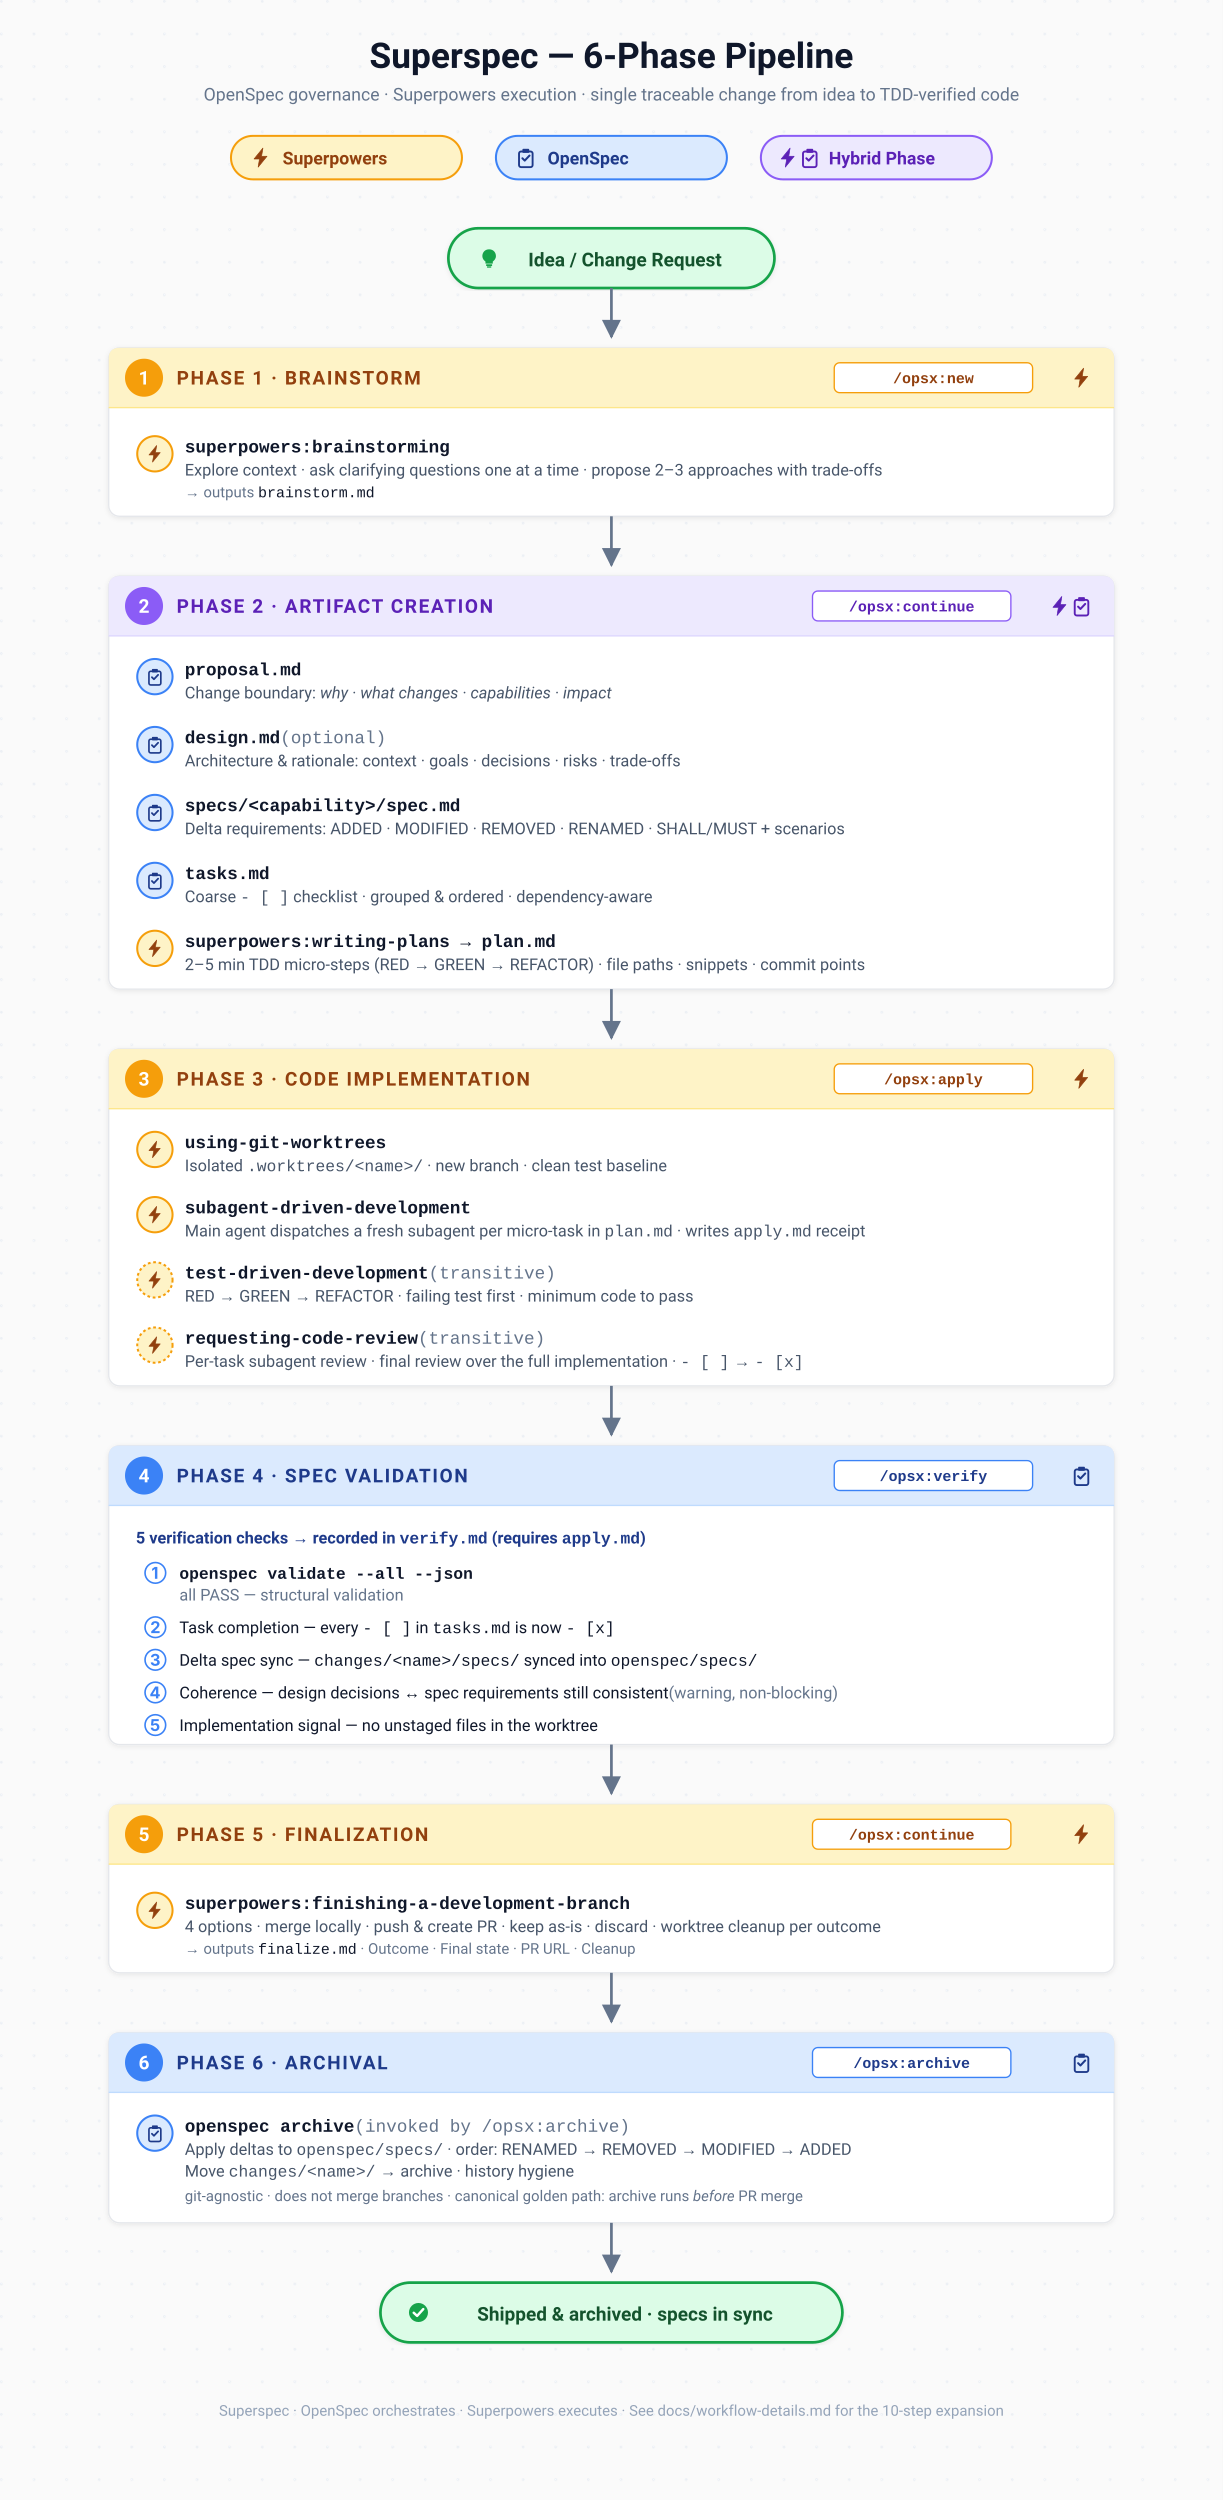
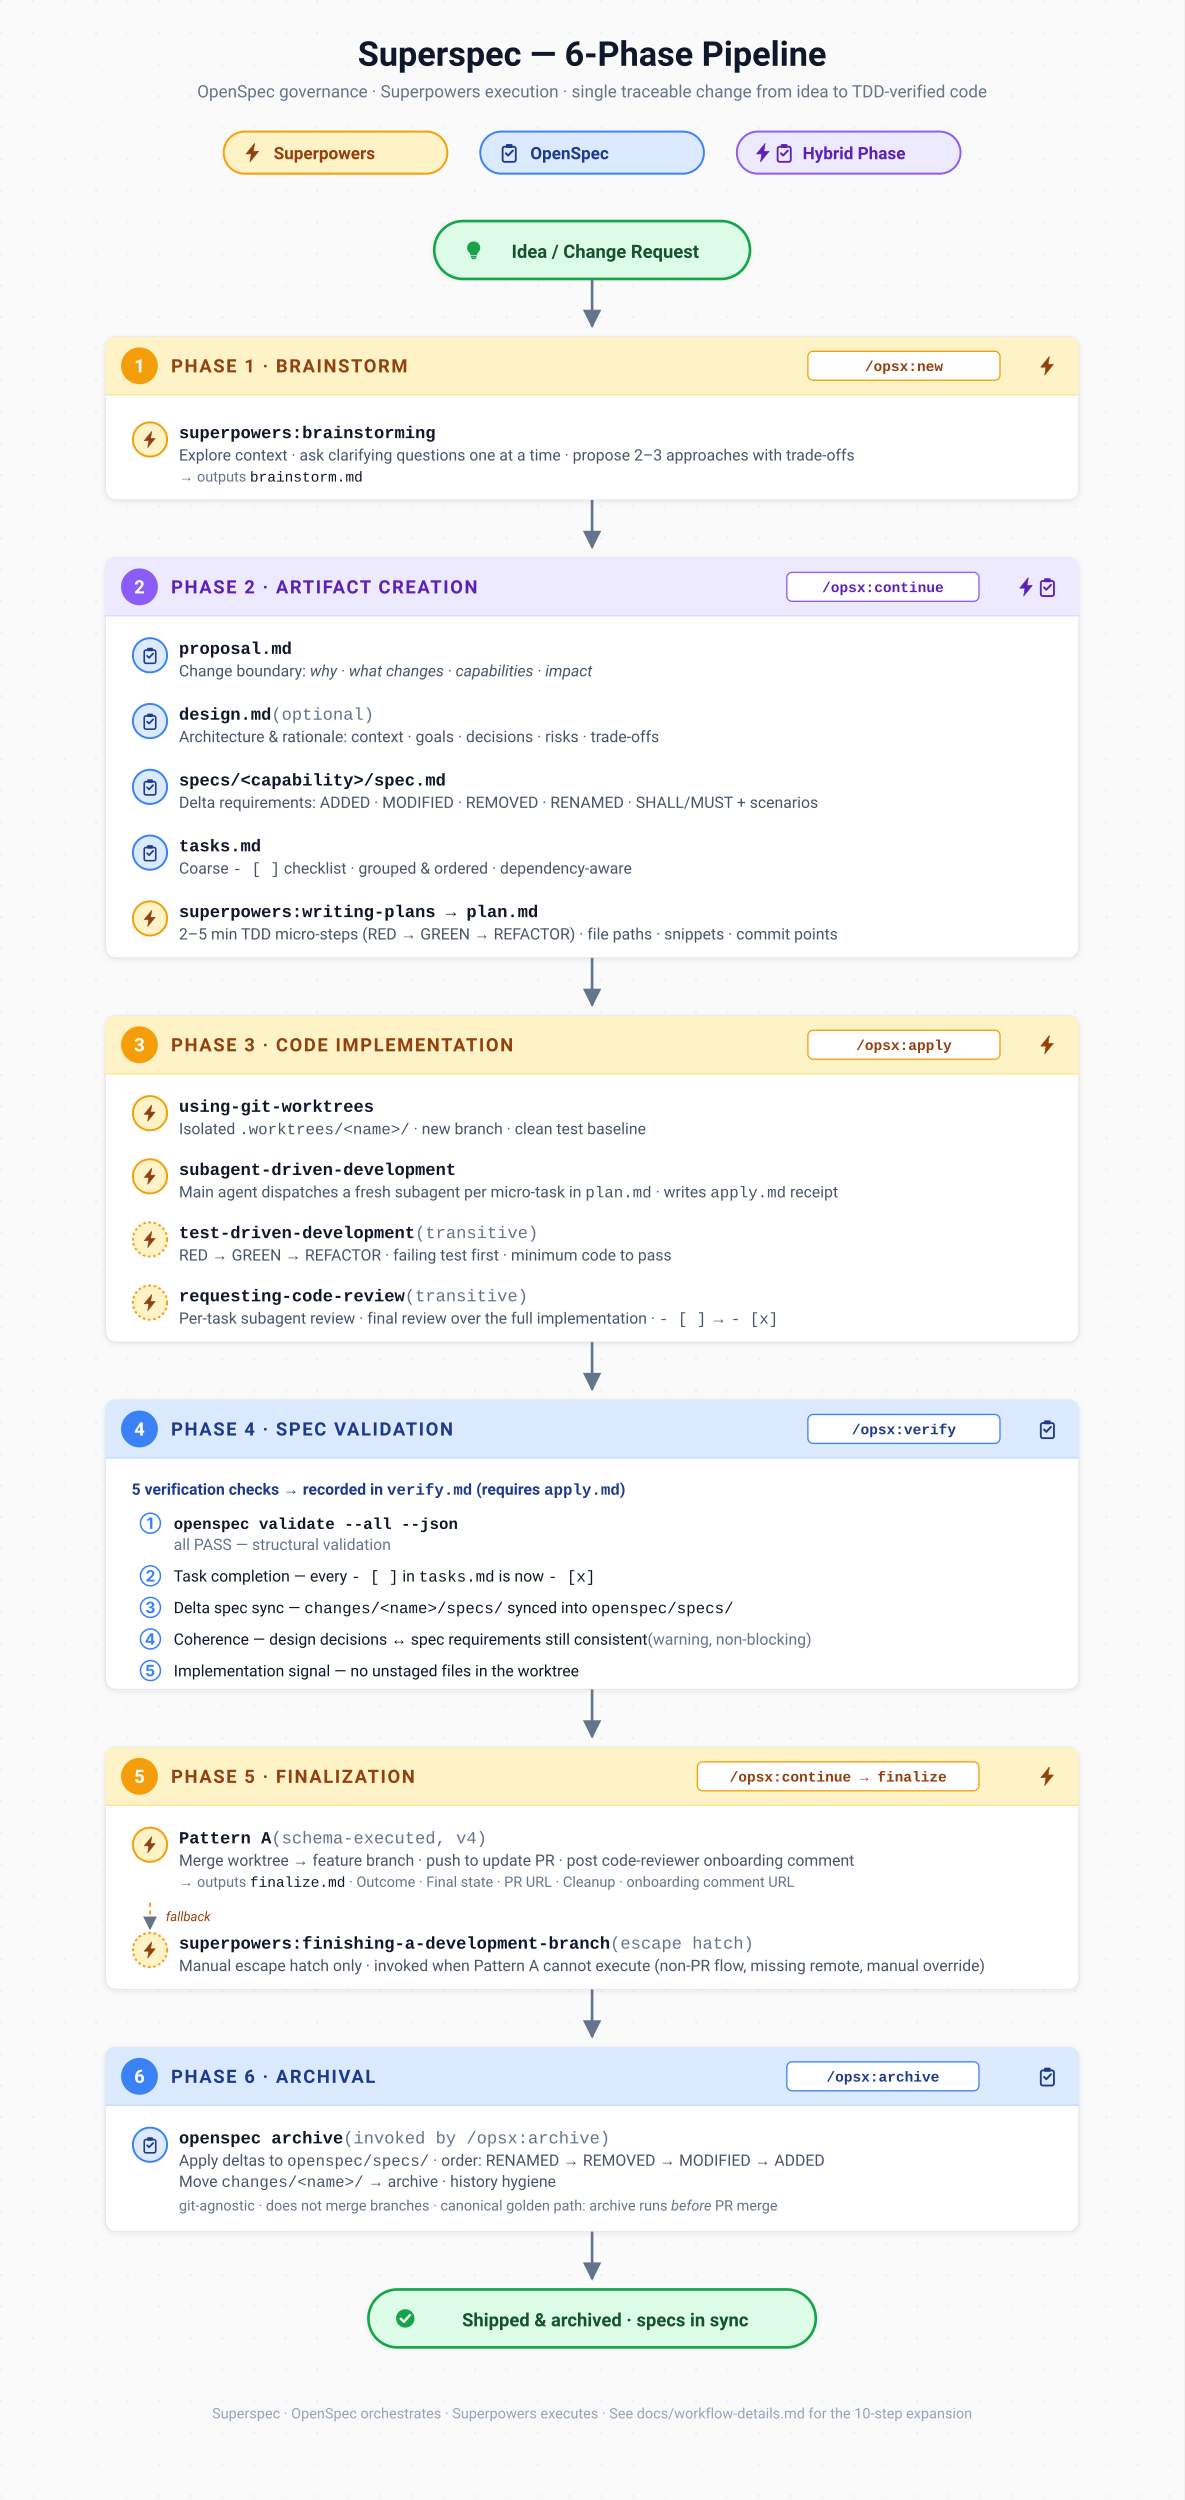
- <svg xmlns="http://www.w3.org/2000/svg" viewBox="0 0 900 1840" font-family="-apple-system, BlinkMacSystemFont, 'Segoe UI', Roboto, 'Helvetica Neue', Arial, sans-serif">
+ <svg xmlns="http://www.w3.org/2000/svg" viewBox="0 0 900 1900" font-family="-apple-system, BlinkMacSystemFont, 'Segoe UI', Roboto, 'Helvetica Neue', Arial, sans-serif">
  <defs>
    <symbol id="ic-bolt" viewBox="0 0 16 16">
      <path d="M 9.5 1 L 3 9 L 7 9 L 6 15 L 12.5 7 L 8.5 7 L 9.5 1 Z" fill="currentColor" stroke="currentColor" stroke-width="0.5" stroke-linejoin="round" />
    </symbol>
    <symbol id="ic-clipboard" viewBox="0 0 16 16">
      <rect x="3" y="3.5" width="10" height="11.5" rx="1.5" fill="none" stroke="currentColor" stroke-width="1.4" />
      <rect x="5.5" y="1.5" width="5" height="3" rx="0.6" fill="currentColor" />
      <path d="M 5.5 8.5 L 7.2 10.2 L 10.7 6.5" fill="none" stroke="currentColor" stroke-width="1.5" stroke-linecap="round" stroke-linejoin="round" />
    </symbol>
    <symbol id="ic-hybrid" viewBox="0 0 32 16">
      <use href="#ic-bolt" x="0" y="0" width="16" height="16" />
      <use href="#ic-clipboard" x="16" y="0" width="16" height="16" />
    </symbol>
    <symbol id="ic-bulb" viewBox="0 0 16 16">
      <path d="M 8 1.5 C 4.7 1.5 3 4 3 6.5 C 3 8.4 4.2 9.7 5.3 10.5 L 5.3 12 L 10.7 12 L 10.7 10.5 C 11.8 9.7 13 8.4 13 6.5 C 13 4 11.3 1.5 8 1.5 Z" fill="currentColor" />
      <rect x="5.8" y="12.5" width="4.4" height="1.3" rx="0.3" fill="currentColor" />
      <rect x="6.4" y="14" width="3.2" height="1" rx="0.3" fill="currentColor" />
    </symbol>
    <symbol id="ic-check" viewBox="0 0 16 16">
      <circle cx="8" cy="8" r="7" fill="currentColor" />
      <path d="M 4.5 8.2 L 7 10.5 L 11.5 5.5" fill="none" stroke="#ffffff" stroke-width="1.8" stroke-linecap="round" stroke-linejoin="round" />
    </symbol>
    <marker id="arrow" viewBox="0 0 10 10" refX="9" refY="5" markerWidth="7" markerHeight="7" orient="auto-start-reverse">
      <path d="M 0 0 L 10 5 L 0 10 z" fill="#64748b" />
    </marker>
    <filter id="cardShadow" x="-5%" y="-5%" width="110%" height="110%">
      <feDropShadow dx="0" dy="1" stdDeviation="2" flood-color="#0f172a" flood-opacity="0.08" />
    </filter>
    <pattern id="dots" width="24" height="24" patternUnits="userSpaceOnUse">
      <circle cx="1" cy="1" r="1" fill="#e2e8f0" />
    </pattern>
    <style type="text/css">
      .mono { font-family: ui-monospace, SFMono-Regular, Menlo, Monaco, "Cascadia Mono", "Roboto Mono", "Courier New", monospace; }
    </style>
  </defs>
-   <rect width="900" height="1840" fill="#fafafa" />
-   <rect width="900" height="1840" fill="url(#dots)" opacity="0.6" />
+   <rect width="900" height="1900" fill="#fafafa" />
+   <rect width="900" height="1900" fill="url(#dots)" opacity="0.6" />
  <text x="450" y="50" text-anchor="middle" font-size="26" font-weight="700" fill="#0f172a">
    Superspec — 6-Phase Pipeline
  </text>
  <text x="450" y="74" text-anchor="middle" font-size="13" fill="#64748b">
    OpenSpec governance · Superpowers execution · single traceable change from idea to TDD-verified code
  </text>
  <g transform="translate(170, 100)">
    <rect x="0" y="0" width="170" height="32" rx="16" fill="#fef3c7" stroke="#f59e0b" stroke-width="1.5" />
    <g color="#92400e">
      <use href="#ic-bolt" x="14" y="8" width="16" height="16" />
    </g>
    <text x="38" y="21" font-size="13" font-weight="600" fill="#92400e">Superpowers</text>
    <rect x="195" y="0" width="170" height="32" rx="16" fill="#dbeafe" stroke="#3b82f6" stroke-width="1.5" />
    <g color="#1e3a8a">
      <use href="#ic-clipboard" x="209" y="8" width="16" height="16" />
    </g>
    <text x="233" y="21" font-size="13" font-weight="600" fill="#1e3a8a">OpenSpec</text>
    <rect x="390" y="0" width="170" height="32" rx="16" fill="#ede9fe" stroke="#8b5cf6" stroke-width="1.5" />
    <g color="#5b21b6">
      <use href="#ic-hybrid" x="402" y="8" width="32" height="16" />
    </g>
    <text x="440" y="21" font-size="13" font-weight="600" fill="#5b21b6">Hybrid Phase</text>
  </g>
  <g transform="translate(330, 168)">
    <rect x="0" y="0" width="240" height="44" rx="22" fill="#dcfce7" stroke="#16a34a" stroke-width="2" filter="url(#cardShadow)" />
    <g color="#16a34a">
      <use href="#ic-bulb" x="22" y="14" width="16" height="16" />
    </g>
    <text x="130" y="28" text-anchor="middle" font-size="14" font-weight="600" fill="#14532d">
      Idea / Change Request
    </text>
  </g>
  <line x1="450" y1="212" x2="450" y2="248" stroke="#64748b" stroke-width="2" marker-end="url(#arrow)" />
  <g transform="translate(80, 256)">
    <rect x="0" y="0" width="740" height="124" rx="8" fill="#ffffff" stroke="#e5e7eb" stroke-width="1" filter="url(#cardShadow)" />
    <path d="M 0 8 L 0 44 L 740 44 L 740 8 Q 740 0 732 0 L 8 0 Q 0 0 0 8 Z" fill="#fef3c7" />
    <circle cx="26" cy="22" r="14" fill="#f59e0b" />
    <text x="26" y="27" text-anchor="middle" font-size="14" font-weight="700" fill="#ffffff">1</text>
    <text x="50" y="27" font-size="14" font-weight="700" fill="#92400e" letter-spacing="1.2">PHASE 1 · BRAINSTORM</text>
    <rect x="534" y="11" width="146" height="22" rx="4" fill="#ffffff" stroke="#f59e0b" stroke-width="1" />
    <text x="607" y="26" text-anchor="middle" class="mono" font-size="11" font-weight="600" fill="#92400e">/opsx:new</text>
    <g color="#92400e">
      <use href="#ic-bolt" x="708" y="14" width="16" height="16" />
    </g>
    <line x1="0" y1="44" x2="740" y2="44" stroke="#fde68a" stroke-width="1" />
    <g transform="translate(20, 64)">
      <circle cx="14" cy="14" r="13" fill="#fef3c7" stroke="#f59e0b" stroke-width="1.5" />
      <g color="#92400e">
        <use href="#ic-bolt" x="7" y="7" width="14" height="14" />
      </g>
      <text x="36" y="13" class="mono" font-size="13" font-weight="600" fill="#0f172a">superpowers:brainstorming</text>
      <text x="36" y="30" font-size="12" fill="#475569">Explore context · ask clarifying questions one at a time · propose 2–3 approaches with trade-offs</text>
      <text x="36" y="46" font-size="11" fill="#64748b">→ outputs <tspan class="mono" fill="#0f172a">brainstorm.md</tspan>
      </text>
    </g>
  </g>
  <line x1="450" y1="380" x2="450" y2="416" stroke="#64748b" stroke-width="2" marker-end="url(#arrow)" />
  <g transform="translate(80, 424)">
    <rect x="0" y="0" width="740" height="304" rx="8" fill="#ffffff" stroke="#e5e7eb" stroke-width="1" filter="url(#cardShadow)" />
    <path d="M 0 8 L 0 44 L 740 44 L 740 8 Q 740 0 732 0 L 8 0 Q 0 0 0 8 Z" fill="#ede9fe" />
    <circle cx="26" cy="22" r="14" fill="#8b5cf6" />
    <text x="26" y="27" text-anchor="middle" font-size="14" font-weight="700" fill="#ffffff">2</text>
    <text x="50" y="27" font-size="14" font-weight="700" fill="#5b21b6" letter-spacing="1.2">PHASE 2 · ARTIFACT CREATION</text>
    <rect x="518" y="11" width="146" height="22" rx="4" fill="#ffffff" stroke="#8b5cf6" stroke-width="1" />
    <text x="591" y="26" text-anchor="middle" class="mono" font-size="11" font-weight="600" fill="#5b21b6">/opsx:continue</text>
    <g color="#5b21b6">
      <use href="#ic-hybrid" x="692" y="14" width="32" height="16" />
    </g>
    <line x1="0" y1="44" x2="740" y2="44" stroke="#ddd6fe" stroke-width="1" />
    <g transform="translate(20, 60)">
      <circle cx="14" cy="14" r="13" fill="#dbeafe" stroke="#3b82f6" stroke-width="1.5" />
      <g color="#1e3a8a">
        <use href="#ic-clipboard" x="7" y="7" width="14" height="14" />
      </g>
      <text x="36" y="13" class="mono" font-size="13" font-weight="600" fill="#0f172a">proposal.md</text>
      <text x="36" y="30" font-size="12" fill="#475569">Change boundary: <tspan font-style="italic">why · what changes · capabilities · impact</tspan>
      </text>
    </g>
    <g transform="translate(20, 110)">
      <circle cx="14" cy="14" r="13" fill="#dbeafe" stroke="#3b82f6" stroke-width="1.5" />
      <g color="#1e3a8a">
        <use href="#ic-clipboard" x="7" y="7" width="14" height="14" />
      </g>
      <text x="36" y="13" class="mono" font-size="13" font-weight="600" fill="#0f172a">design.md<tspan class="mono" font-weight="400" fill="#64748b">  (optional)</tspan>
      </text>
      <text x="36" y="30" font-size="12" fill="#475569">Architecture &amp; rationale: context · goals · decisions · risks · trade-offs</text>
    </g>
    <g transform="translate(20, 160)">
      <circle cx="14" cy="14" r="13" fill="#dbeafe" stroke="#3b82f6" stroke-width="1.5" />
      <g color="#1e3a8a">
        <use href="#ic-clipboard" x="7" y="7" width="14" height="14" />
      </g>
      <text x="36" y="13" class="mono" font-size="13" font-weight="600" fill="#0f172a">specs/&lt;capability&gt;/spec.md</text>
      <text x="36" y="30" font-size="12" fill="#475569">Delta requirements: ADDED · MODIFIED · REMOVED · RENAMED · SHALL/MUST + scenarios</text>
    </g>
    <g transform="translate(20, 210)">
      <circle cx="14" cy="14" r="13" fill="#dbeafe" stroke="#3b82f6" stroke-width="1.5" />
      <g color="#1e3a8a">
        <use href="#ic-clipboard" x="7" y="7" width="14" height="14" />
      </g>
      <text x="36" y="13" class="mono" font-size="13" font-weight="600" fill="#0f172a">tasks.md</text>
      <text x="36" y="30" font-size="12" fill="#475569">Coarse <tspan class="mono">- [ ]</tspan> checklist · grouped &amp; ordered · dependency-aware</text>
    </g>
    <g transform="translate(20, 260)">
      <circle cx="14" cy="14" r="13" fill="#fef3c7" stroke="#f59e0b" stroke-width="1.5" />
      <g color="#92400e">
        <use href="#ic-bolt" x="7" y="7" width="14" height="14" />
      </g>
      <text x="36" y="13" class="mono" font-size="13" font-weight="600" fill="#0f172a">superpowers:writing-plans → plan.md</text>
      <text x="36" y="30" font-size="12" fill="#475569">2–5 min TDD micro-steps (RED → GREEN → REFACTOR) · file paths · snippets · commit points</text>
    </g>
  </g>
  <line x1="450" y1="728" x2="450" y2="764" stroke="#64748b" stroke-width="2" marker-end="url(#arrow)" />
  <g transform="translate(80, 772)">
    <rect x="0" y="0" width="740" height="248" rx="8" fill="#ffffff" stroke="#e5e7eb" stroke-width="1" filter="url(#cardShadow)" />
    <path d="M 0 8 L 0 44 L 740 44 L 740 8 Q 740 0 732 0 L 8 0 Q 0 0 0 8 Z" fill="#fef3c7" />
    <circle cx="26" cy="22" r="14" fill="#f59e0b" />
    <text x="26" y="27" text-anchor="middle" font-size="14" font-weight="700" fill="#ffffff">3</text>
    <text x="50" y="27" font-size="14" font-weight="700" fill="#92400e" letter-spacing="1.2">PHASE 3 · CODE IMPLEMENTATION</text>
    <rect x="534" y="11" width="146" height="22" rx="4" fill="#ffffff" stroke="#f59e0b" stroke-width="1" />
    <text x="607" y="26" text-anchor="middle" class="mono" font-size="11" font-weight="600" fill="#92400e">/opsx:apply</text>
    <g color="#92400e">
      <use href="#ic-bolt" x="708" y="14" width="16" height="16" />
    </g>
    <line x1="0" y1="44" x2="740" y2="44" stroke="#fde68a" stroke-width="1" />
    <g transform="translate(20, 60)">
      <circle cx="14" cy="14" r="13" fill="#fef3c7" stroke="#f59e0b" stroke-width="1.5" />
      <g color="#92400e">
        <use href="#ic-bolt" x="7" y="7" width="14" height="14" />
      </g>
      <text x="36" y="13" class="mono" font-size="13" font-weight="600" fill="#0f172a">using-git-worktrees</text>
      <text x="36" y="30" font-size="12" fill="#475569">Isolated <tspan class="mono">.worktrees/&lt;name&gt;/</tspan> · new branch · clean test baseline</text>
    </g>
    <g transform="translate(20, 108)">
      <circle cx="14" cy="14" r="13" fill="#fef3c7" stroke="#f59e0b" stroke-width="1.5" />
      <g color="#92400e">
        <use href="#ic-bolt" x="7" y="7" width="14" height="14" />
      </g>
      <text x="36" y="13" class="mono" font-size="13" font-weight="600" fill="#0f172a">subagent-driven-development</text>
      <text x="36" y="30" font-size="12" fill="#475569">Main agent dispatches a fresh subagent per micro-task in <tspan class="mono">plan.md</tspan> · writes <tspan class="mono">apply.md</tspan> receipt</text>
    </g>
    <g transform="translate(20, 156)">
      <circle cx="14" cy="14" r="13" fill="#fef3c7" stroke="#f59e0b" stroke-width="1.5" stroke-dasharray="2,2" />
      <g color="#92400e">
        <use href="#ic-bolt" x="7" y="7" width="14" height="14" />
      </g>
      <text x="36" y="13" class="mono" font-size="13" font-weight="600" fill="#0f172a">test-driven-development<tspan font-weight="400" fill="#64748b" class="mono">  (transitive)</tspan>
      </text>
      <text x="36" y="30" font-size="12" fill="#475569">RED → GREEN → REFACTOR · failing test first · minimum code to pass</text>
    </g>
    <g transform="translate(20, 204)">
      <circle cx="14" cy="14" r="13" fill="#fef3c7" stroke="#f59e0b" stroke-width="1.5" stroke-dasharray="2,2" />
      <g color="#92400e">
        <use href="#ic-bolt" x="7" y="7" width="14" height="14" />
      </g>
      <text x="36" y="13" class="mono" font-size="13" font-weight="600" fill="#0f172a">requesting-code-review<tspan font-weight="400" fill="#64748b" class="mono">  (transitive)</tspan>
      </text>
      <text x="36" y="30" font-size="12" fill="#475569">Per-task subagent review · final review over the full implementation · <tspan class="mono">- [ ]</tspan> → <tspan class="mono">- [x]</tspan>
      </text>
    </g>
  </g>
  <line x1="450" y1="1020" x2="450" y2="1056" stroke="#64748b" stroke-width="2" marker-end="url(#arrow)" />
  <g transform="translate(80, 1064)">
    <rect x="0" y="0" width="740" height="220" rx="8" fill="#ffffff" stroke="#e5e7eb" stroke-width="1" filter="url(#cardShadow)" />
    <path d="M 0 8 L 0 44 L 740 44 L 740 8 Q 740 0 732 0 L 8 0 Q 0 0 0 8 Z" fill="#dbeafe" />
    <circle cx="26" cy="22" r="14" fill="#3b82f6" />
    <text x="26" y="27" text-anchor="middle" font-size="14" font-weight="700" fill="#ffffff">4</text>
    <text x="50" y="27" font-size="14" font-weight="700" fill="#1e3a8a" letter-spacing="1.2">PHASE 4 · SPEC VALIDATION</text>
    <rect x="534" y="11" width="146" height="22" rx="4" fill="#ffffff" stroke="#3b82f6" stroke-width="1" />
    <text x="607" y="26" text-anchor="middle" class="mono" font-size="11" font-weight="600" fill="#1e3a8a">/opsx:verify</text>
    <g color="#1e3a8a">
      <use href="#ic-clipboard" x="708" y="14" width="16" height="16" />
    </g>
    <line x1="0" y1="44" x2="740" y2="44" stroke="#bfdbfe" stroke-width="1" />
    <g transform="translate(20, 60)">
      <text x="0" y="12" font-size="12" font-weight="600" fill="#1e3a8a">5 verification checks → recorded in <tspan class="mono">verify.md</tspan> (requires <tspan class="mono">apply.md</tspan>)</text>
      <g font-size="12" fill="#0f172a">
        <text x="6" y="38" fill="#3b82f6" font-weight="700">①</text>
        <text x="32" y="38" class="mono" font-weight="600">openspec validate --all --json</text>
        <text x="32" y="54" fill="#64748b">all PASS — structural validation</text>
        <text x="6" y="78" fill="#3b82f6" font-weight="700">②</text>
        <text x="32" y="78">Task completion — every <tspan class="mono">- [ ]</tspan> in <tspan class="mono">tasks.md</tspan> is now <tspan class="mono">- [x]</tspan>
        </text>
        <text x="6" y="102" fill="#3b82f6" font-weight="700">③</text>
        <text x="32" y="102">Delta spec sync — <tspan class="mono">changes/&lt;name&gt;/specs/</tspan> synced into <tspan class="mono">openspec/specs/</tspan>
        </text>
        <text x="6" y="126" fill="#3b82f6" font-weight="700">④</text>
        <text x="32" y="126">Coherence — design decisions ↔ spec requirements still consistent<tspan fill="#64748b">  (warning, non-blocking)</tspan>
        </text>
        <text x="6" y="150" fill="#3b82f6" font-weight="700">⑤</text>
        <text x="32" y="150">Implementation signal — no unstaged files in the worktree</text>
      </g>
    </g>
  </g>
  <line x1="450" y1="1284" x2="450" y2="1320" stroke="#64748b" stroke-width="2" marker-end="url(#arrow)" />
  <g transform="translate(80, 1328)">
-     <rect x="0" y="0" width="740" height="124" rx="8" fill="#ffffff" stroke="#e5e7eb" stroke-width="1" filter="url(#cardShadow)" />
+     <rect x="0" y="0" width="740" height="184" rx="8" fill="#ffffff" stroke="#e5e7eb" stroke-width="1" filter="url(#cardShadow)" />
    <path d="M 0 8 L 0 44 L 740 44 L 740 8 Q 740 0 732 0 L 8 0 Q 0 0 0 8 Z" fill="#fef3c7" />
    <circle cx="26" cy="22" r="14" fill="#f59e0b" />
    <text x="26" y="27" text-anchor="middle" font-size="14" font-weight="700" fill="#ffffff">5</text>
    <text x="50" y="27" font-size="14" font-weight="700" fill="#92400e" letter-spacing="1.2">PHASE 5 · FINALIZATION</text>
-     <rect x="518" y="11" width="146" height="22" rx="4" fill="#ffffff" stroke="#f59e0b" stroke-width="1" />
-     <text x="591" y="26" text-anchor="middle" class="mono" font-size="11" font-weight="600" fill="#92400e">/opsx:continue</text>
+     <rect x="450" y="11" width="214" height="22" rx="4" fill="#ffffff" stroke="#f59e0b" stroke-width="1" />
+     <text x="557" y="26" text-anchor="middle" class="mono" font-size="11" font-weight="600" fill="#92400e">/opsx:continue → finalize</text>
    <g color="#92400e">
      <use href="#ic-bolt" x="708" y="14" width="16" height="16" />
    </g>
    <line x1="0" y1="44" x2="740" y2="44" stroke="#fde68a" stroke-width="1" />
-     <g transform="translate(20, 64)">
-       <circle cx="14" cy="14" r="13" fill="#fef3c7" stroke="#f59e0b" stroke-width="1.5" />
-       <g color="#92400e">
-         <use href="#ic-bolt" x="7" y="7" width="14" height="14" />
-       </g>
-       <text x="36" y="13" class="mono" font-size="13" font-weight="600" fill="#0f172a">superpowers:finishing-a-development-branch</text>
-       <text x="36" y="30" font-size="12" fill="#475569">4 options · merge locally · push &amp; create PR · keep as-is · discard · worktree cleanup per outcome</text>
-       <text x="36" y="46" font-size="11" fill="#64748b">→ outputs <tspan class="mono" fill="#0f172a">finalize.md</tspan> · Outcome · Final state · PR URL · Cleanup</text>
-     </g>
-   </g>
-   <line x1="450" y1="1452" x2="450" y2="1488" stroke="#64748b" stroke-width="2" marker-end="url(#arrow)" />
-   <g transform="translate(80, 1496)">
+     <g transform="translate(20, 60)">
+       <circle cx="14" cy="14" r="13" fill="#fef3c7" stroke="#f59e0b" stroke-width="1.5" />
+       <g color="#92400e">
+         <use href="#ic-bolt" x="7" y="7" width="14" height="14" />
+       </g>
+       <text x="36" y="13" class="mono" font-size="13" font-weight="600" fill="#0f172a">Pattern A<tspan font-weight="400" fill="#64748b" class="mono">  (schema-executed, v4)</tspan>
+       </text>
+       <text x="36" y="30" font-size="12" fill="#475569">Merge worktree → feature branch · push to update PR · post code-reviewer onboarding comment</text>
+       <text x="36" y="46" font-size="11" fill="#64748b">→ outputs <tspan class="mono" fill="#0f172a">finalize.md</tspan> · Outcome · Final state · PR URL · Cleanup · onboarding comment URL</text>
+     </g>
+     <line x1="34" y1="118" x2="34" y2="138" stroke="#f59e0b" stroke-width="1.5" stroke-dasharray="3,3" marker-end="url(#arrow)" />
+     <text x="46" y="132" font-size="10" font-style="italic" fill="#92400e">fallback</text>
+     <g transform="translate(20, 140)">
+       <circle cx="14" cy="14" r="13" fill="#fef3c7" stroke="#f59e0b" stroke-width="1.5" stroke-dasharray="2,2" />
+       <g color="#92400e">
+         <use href="#ic-bolt" x="7" y="7" width="14" height="14" />
+       </g>
+       <text x="36" y="13" class="mono" font-size="13" font-weight="600" fill="#0f172a">superpowers:finishing-a-development-branch<tspan font-weight="400" fill="#64748b" class="mono">  (escape hatch)</tspan>
+       </text>
+       <text x="36" y="30" font-size="12" fill="#475569">Manual escape hatch only · invoked when Pattern A cannot execute (non-PR flow, missing remote, manual override)</text>
+     </g>
+   </g>
+   <line x1="450" y1="1512" x2="450" y2="1548" stroke="#64748b" stroke-width="2" marker-end="url(#arrow)" />
+   <g transform="translate(80, 1556)">
    <rect x="0" y="0" width="740" height="140" rx="8" fill="#ffffff" stroke="#e5e7eb" stroke-width="1" filter="url(#cardShadow)" />
    <path d="M 0 8 L 0 44 L 740 44 L 740 8 Q 740 0 732 0 L 8 0 Q 0 0 0 8 Z" fill="#dbeafe" />
    <circle cx="26" cy="22" r="14" fill="#3b82f6" />
    <text x="26" y="27" text-anchor="middle" font-size="14" font-weight="700" fill="#ffffff">6</text>
    <text x="50" y="27" font-size="14" font-weight="700" fill="#1e3a8a" letter-spacing="1.2">PHASE 6 · ARCHIVAL</text>
    <rect x="518" y="11" width="146" height="22" rx="4" fill="#ffffff" stroke="#3b82f6" stroke-width="1" />
    <text x="591" y="26" text-anchor="middle" class="mono" font-size="11" font-weight="600" fill="#1e3a8a">/opsx:archive</text>
    <g color="#1e3a8a">
      <use href="#ic-clipboard" x="708" y="14" width="16" height="16" />
    </g>
    <line x1="0" y1="44" x2="740" y2="44" stroke="#bfdbfe" stroke-width="1" />
    <g transform="translate(20, 60)">
      <circle cx="14" cy="14" r="13" fill="#dbeafe" stroke="#3b82f6" stroke-width="1.5" />
      <g color="#1e3a8a">
        <use href="#ic-clipboard" x="7" y="7" width="14" height="14" />
      </g>
      <text x="36" y="13" class="mono" font-size="13" font-weight="600" fill="#0f172a">openspec archive<tspan font-weight="400" fill="#64748b" class="mono">  (invoked by /opsx:archive)</tspan>
      </text>
      <text x="36" y="30" font-size="12" fill="#475569">Apply deltas to <tspan class="mono">openspec/specs/</tspan> · order: RENAMED → REMOVED → MODIFIED → ADDED</text>
      <text x="36" y="46" font-size="12" fill="#475569">Move <tspan class="mono">changes/&lt;name&gt;/</tspan> → archive · history hygiene</text>
      <text x="36" y="64" font-size="11" fill="#64748b">git-agnostic · does not merge branches · canonical golden path: archive runs <tspan font-style="italic">before</tspan> PR merge</text>
    </g>
  </g>
-   <line x1="450" y1="1636" x2="450" y2="1672" stroke="#64748b" stroke-width="2" marker-end="url(#arrow)" />
-   <g transform="translate(280, 1680)">
+   <line x1="450" y1="1696" x2="450" y2="1732" stroke="#64748b" stroke-width="2" marker-end="url(#arrow)" />
+   <g transform="translate(280, 1740)">
    <rect x="0" y="0" width="340" height="44" rx="22" fill="#dcfce7" stroke="#16a34a" stroke-width="2" filter="url(#cardShadow)" />
    <g color="#16a34a">
      <use href="#ic-check" x="20" y="14" width="16" height="16" />
    </g>
    <text x="180" y="28" text-anchor="middle" font-size="14" font-weight="600" fill="#14532d">
      Shipped &amp; archived · specs in sync
    </text>
  </g>
-   <text x="450" y="1778" text-anchor="middle" font-size="11" fill="#94a3b8">
+   <text x="450" y="1838" text-anchor="middle" font-size="11" fill="#94a3b8">
    Superspec · OpenSpec orchestrates · Superpowers executes · See docs/workflow-details.md for the 10-step expansion
  </text>
</svg>
